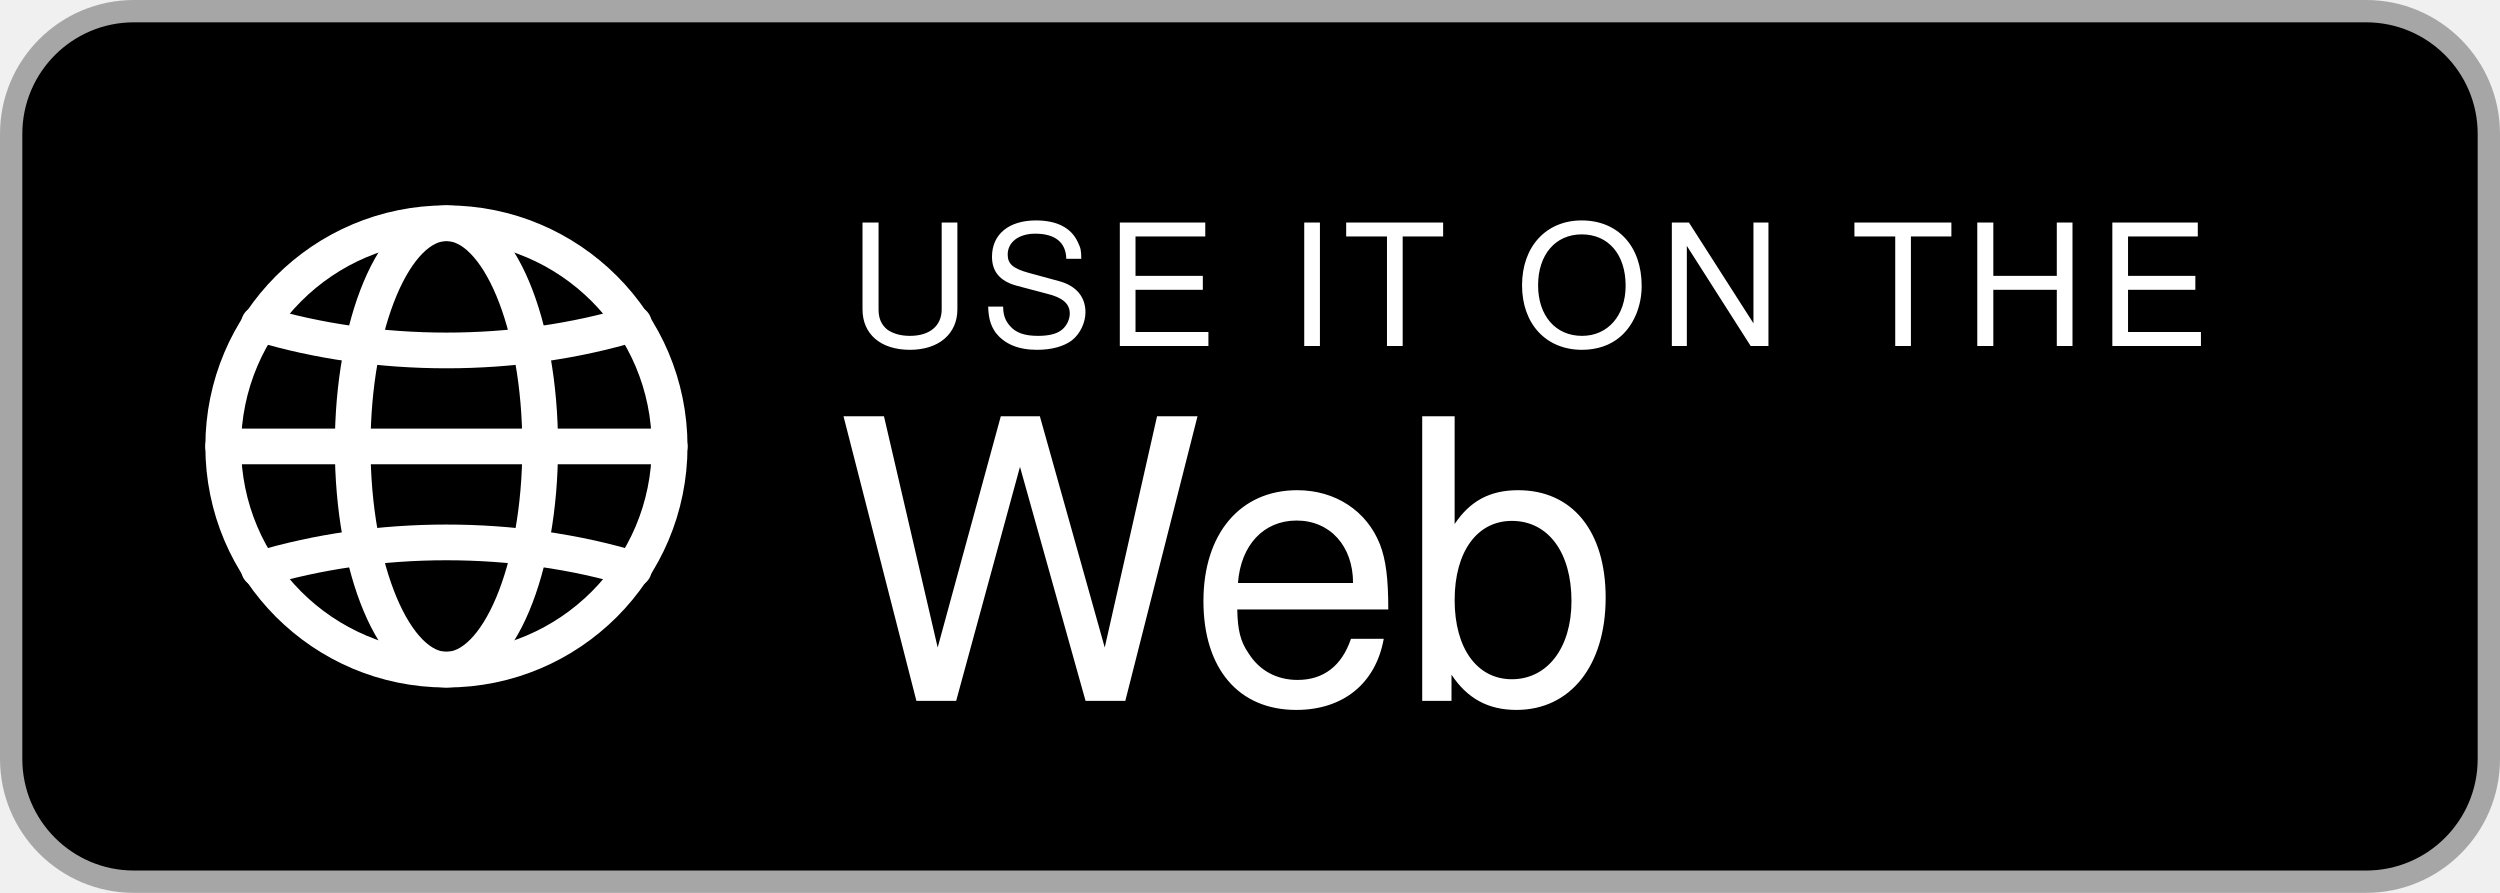
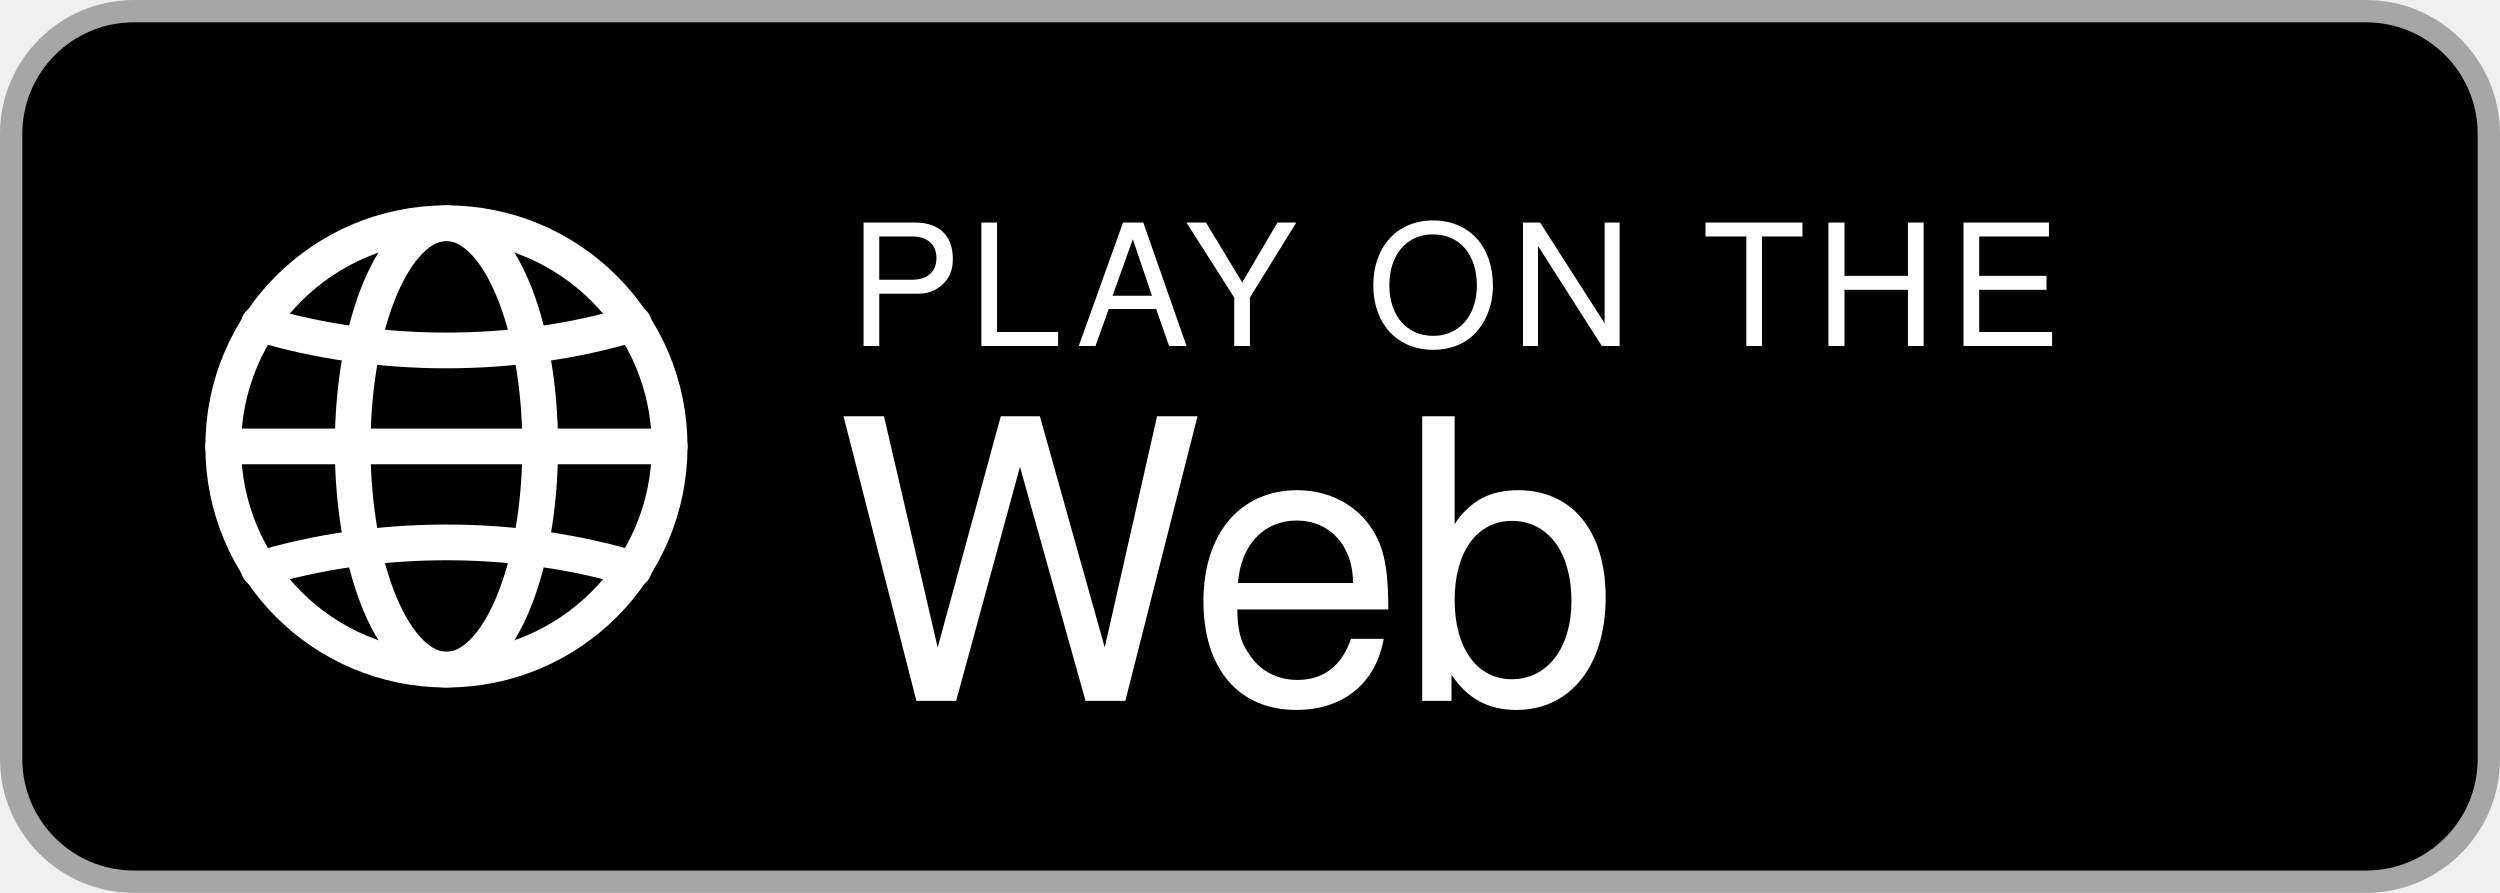
<svg xmlns="http://www.w3.org/2000/svg" width="112" height="40" viewBox="0 0 112 40">
  <rect x="0.5" y="0.5" width="111" height="39" rx="5.5" fill="#000" stroke="#A6A6A6" stroke-width="1" />
  <g fill="none" stroke="#fff" stroke-width="1.6" stroke-linecap="round" stroke-linejoin="round">
    <circle cx="20" cy="20" r="10" />
    <ellipse cx="20" cy="20" rx="4.2" ry="10" />
    <path d="M10 20h20" />
    <path d="M11.6 14.5c5.3 1.6 11.5 1.6 16.8 0" />
    <path d="M11.6 25.5c5.3-1.6 11.5-1.6 16.8 0" />
  </g>
  <g fill="#fff" font-family="-apple-system, 'Helvetica Neue', Helvetica, Arial, sans-serif">
-     <text x="38" y="15.5" font-size="7.6" font-weight="500" letter-spacing="0.5">USE IT ON THE</text>
+     <text x="38" y="15.5" font-size="7.6" font-weight="500" letter-spacing="0.5">PLAY ON THE</text>
    <text x="37.4" y="31.4" font-size="17.5" font-weight="500" letter-spacing="-0.2">Web</text>
  </g>
</svg>
